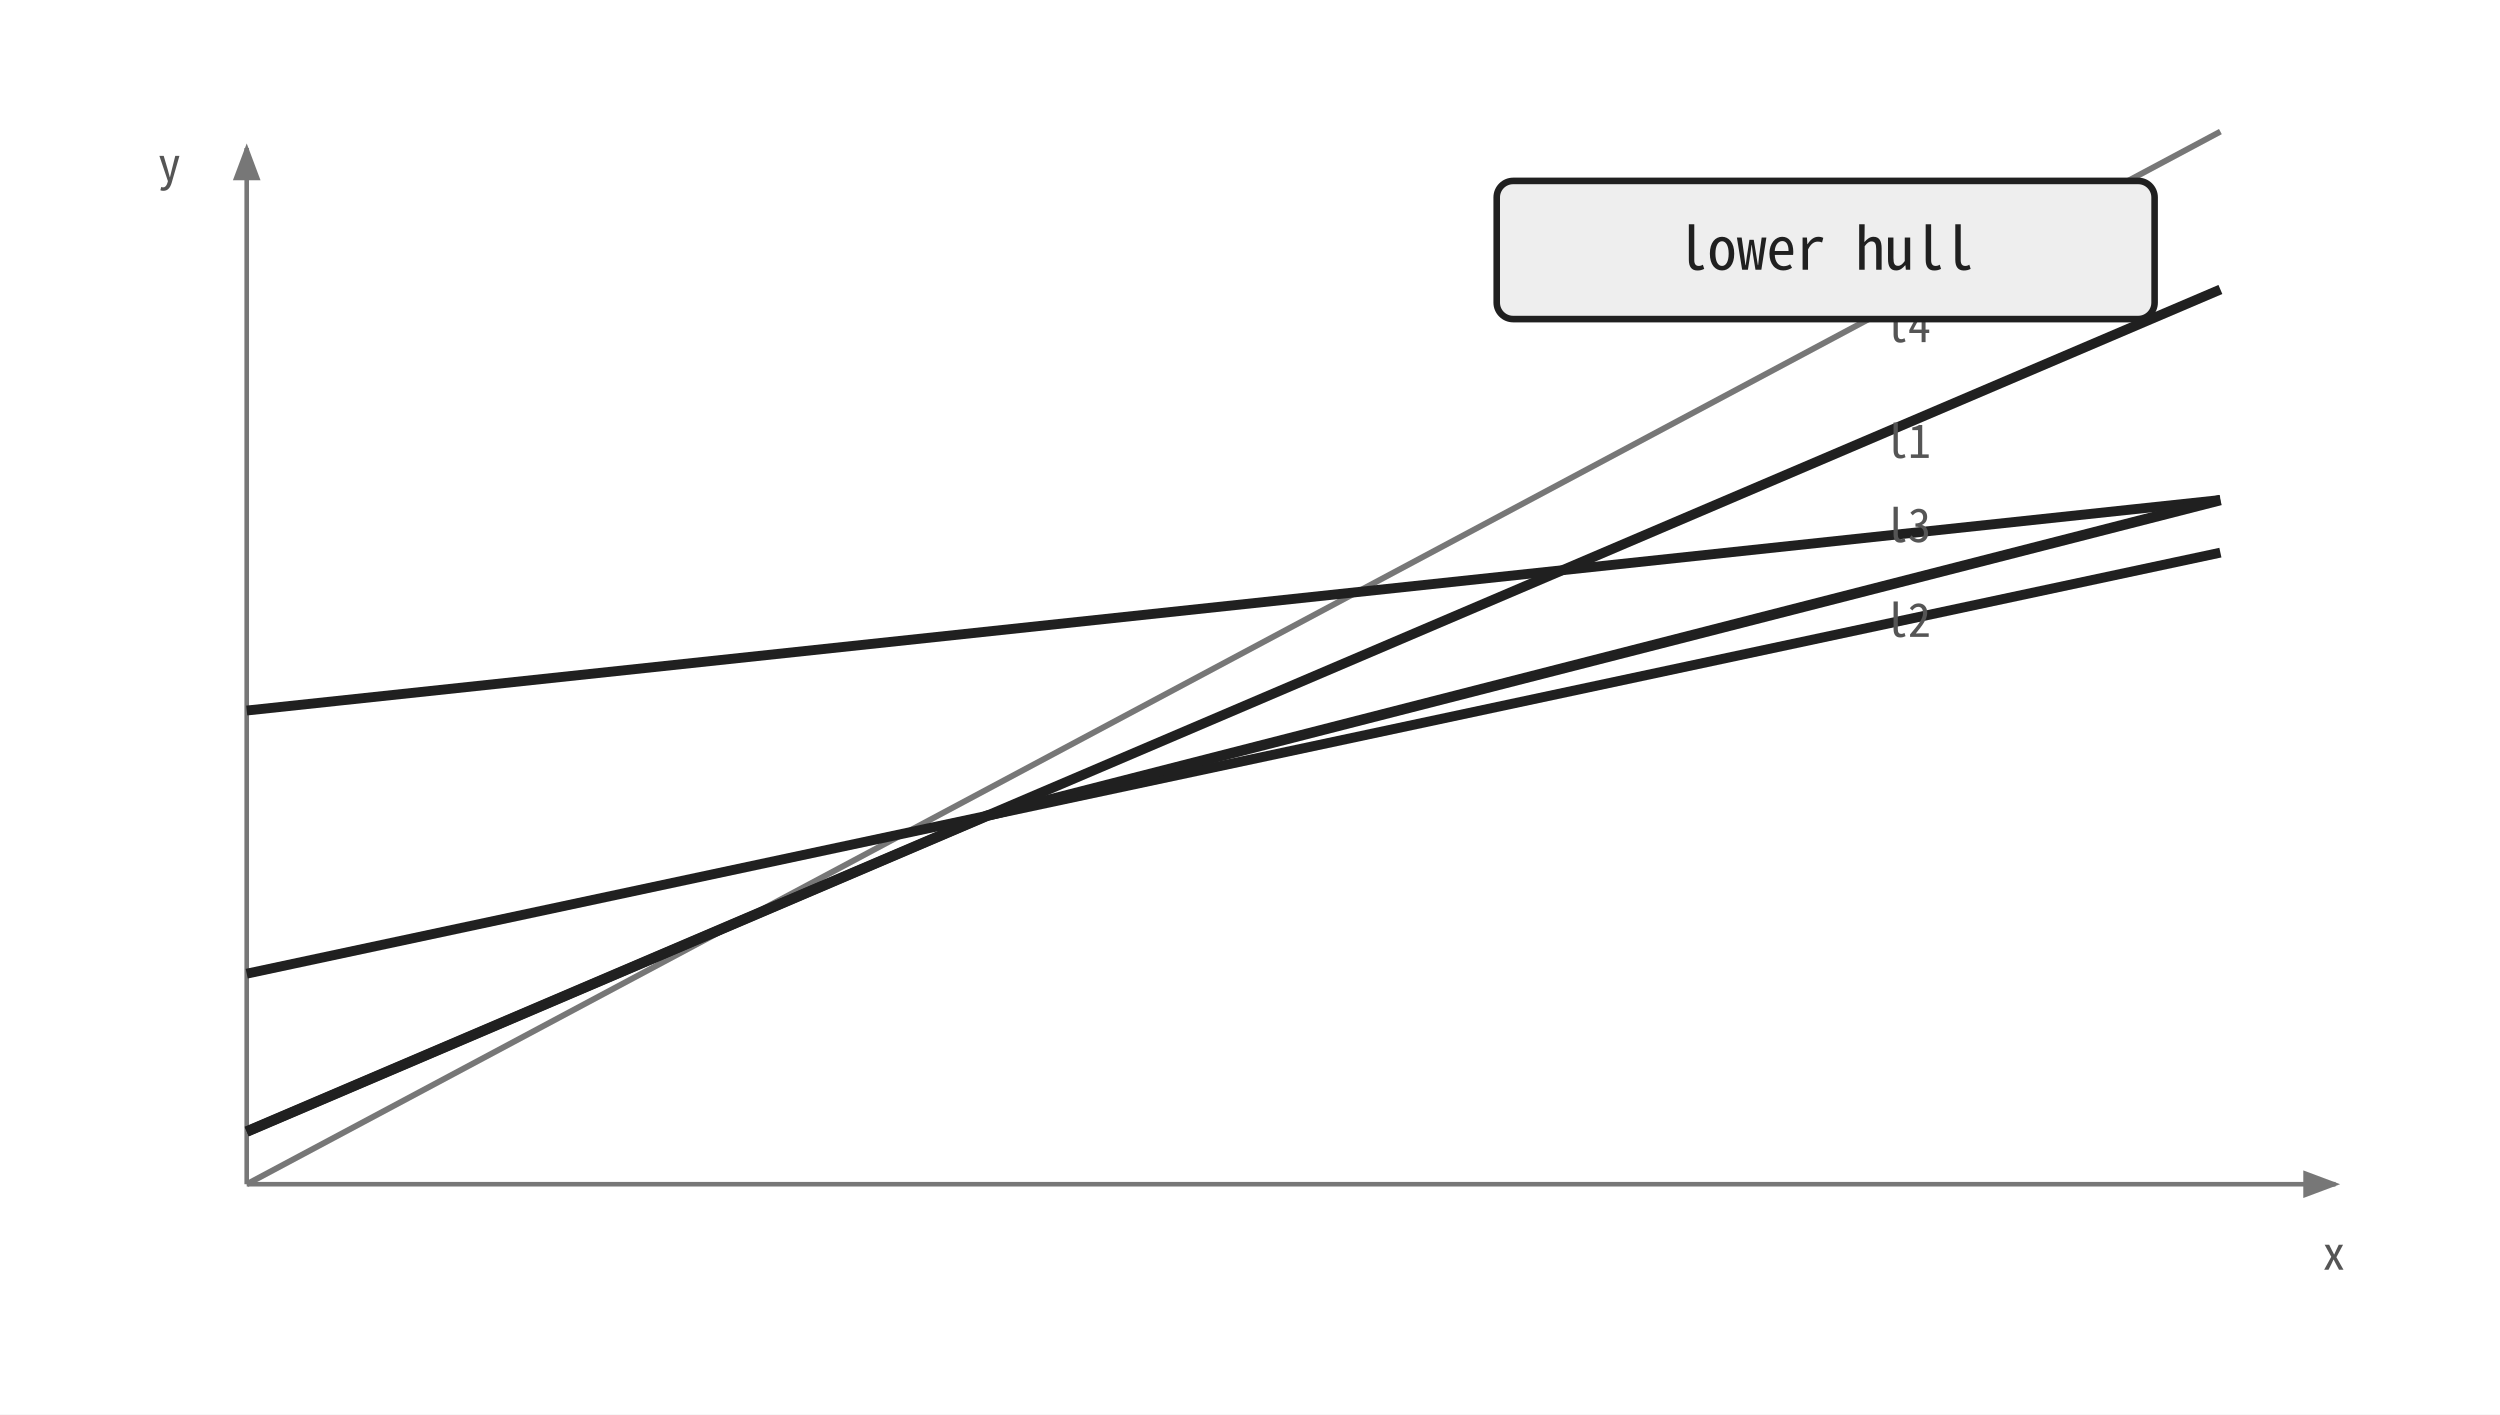
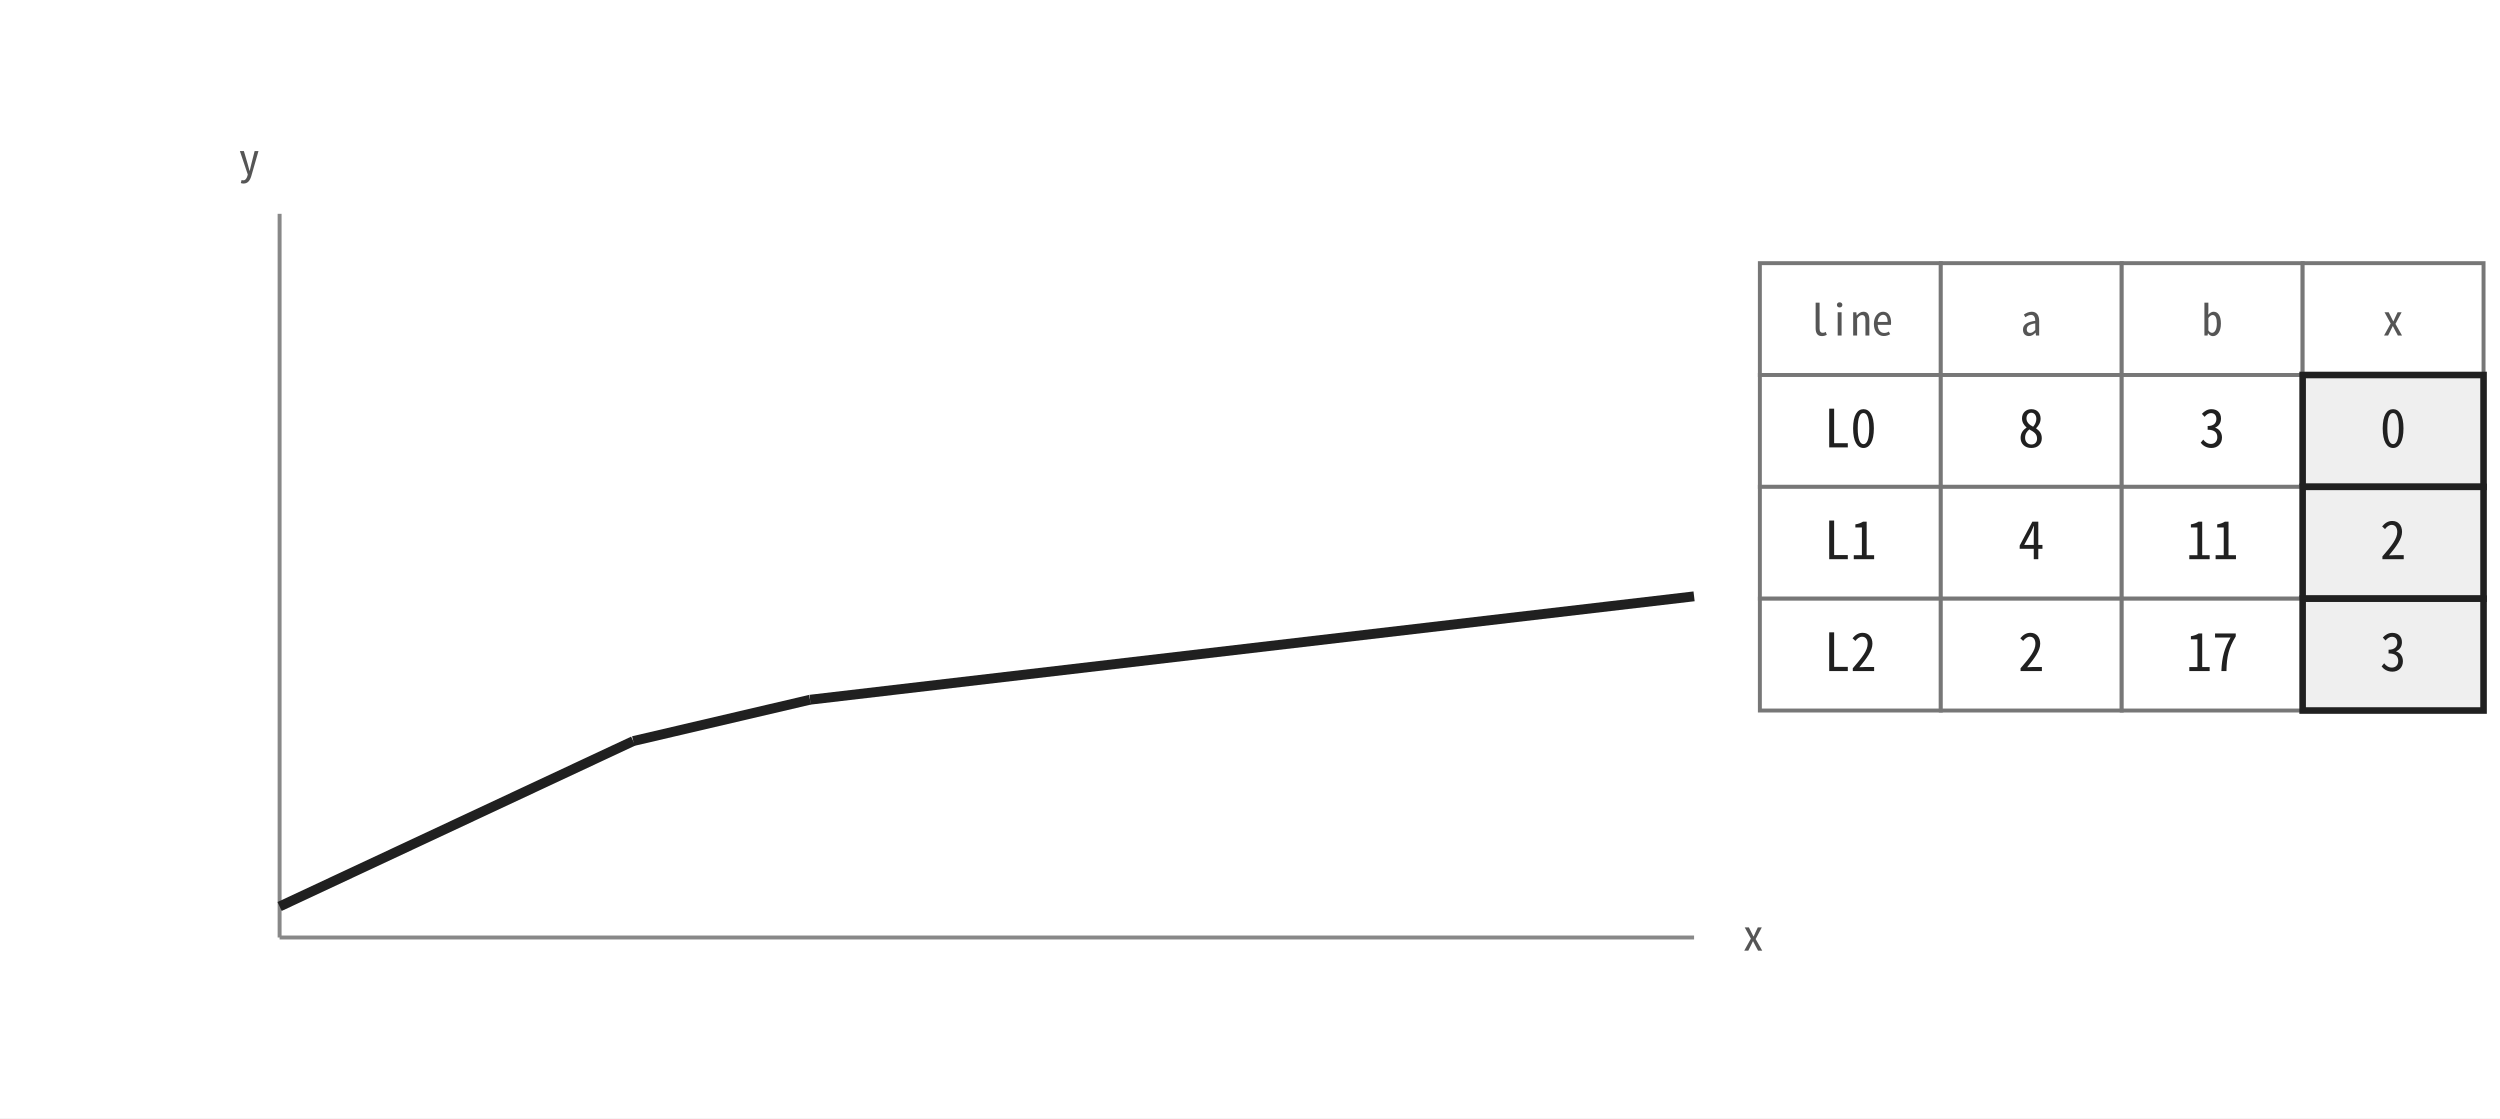
- <svg xmlns="http://www.w3.org/2000/svg" width="760" height="430" viewBox="0 0 760 430">
+ <svg xmlns="http://www.w3.org/2000/svg" width="760" height="340" viewBox="0 0 760 340">
  <rect width="100%" height="100%" fill="white" />
  <style>
text{font-family:"JetBrains Mono","Consolas","Noto Sans Mono CJK KR",monospace;fill:#202020}
- .label{font-size:18px}.small{font-size:14px;fill:#555}.tiny{font-size:13px;fill:#555}
- .axis{stroke:#777;stroke-width:1.4;marker-end:url(#arrowGray)}
- .line{fill:none;stroke:#777;stroke-width:1.8}
- .lineHi{fill:none;stroke:#202020;stroke-width:3}
- .hull{fill:none;stroke:#202020;stroke-width:3.2}
- .dash{fill:none;stroke:#999;stroke-width:1.5;stroke-dasharray:6 5}
- .point{fill:white;stroke:#202020;stroke-width:2}
- .box{fill:white;stroke:#777;stroke-width:1.2;rx:5}.boxHi{fill:#eee;stroke:#202020;stroke-width:2;rx:5}
- .cell{fill:white;stroke:#777;stroke-width:1.2}.cellHi{fill:#eee;stroke:#202020;stroke-width:2}.cellPop{fill:#f7f7f7;stroke:#202020;stroke-width:2;stroke-dasharray:5 4}
- .arrow{fill:none;stroke:#202020;stroke-width:1.7;marker-end:url(#arrow)}
+ .label{font-size:16px}.small{font-size:13px;fill:#555}.tiny{font-size:12px;fill:#555}
+ .axis{stroke:#888;stroke-width:1.2}
+ .line{stroke:#aaa;stroke-width:1.5;fill:none}
+ .lineHi{stroke:#202020;stroke-width:3;fill:none}
+ .lineBad{stroke:#bbb;stroke-width:1.3;stroke-dasharray:5 4;fill:none}
+ .vline{stroke:#202020;stroke-width:1.5;stroke-dasharray:4 4}
+ .point{fill:white;stroke:#202020;stroke-width:1.6}
+ .cell{fill:white;stroke:#777;stroke-width:1.2}
+ .cellHi{fill:#efefef;stroke:#202020;stroke-width:2}
</style>
-   <defs>
-     <marker id="arrow" markerWidth="9" markerHeight="9" refX="7" refY="3" orient="auto">
-       <path d="M0,0 L0,6 L8,3 z" fill="#202020" />
-     </marker>
-     <marker id="arrowGray" markerWidth="9" markerHeight="9" refX="7" refY="3" orient="auto">
-       <path d="M0,0 L0,6 L8,3 z" fill="#777" />
-     </marker>
-   </defs>
-   <line x1="75" y1="360" x2="710" y2="360" class="axis" />
-   <line x1="75" y1="360" x2="75" y2="45" class="axis" />
-   <text x="706" y="386" class="small">x</text>
-   <text x="48" y="55" class="small">y</text>
-   <line x1="75" y1="360.0" x2="675" y2="40.0" class="line" />
-   <text x="573" y="104.0" class="small">l4</text>
-   <line x1="75" y1="344.0" x2="675" y2="88.0" class="lineHi" />
-   <text x="573" y="139.2" class="small">l1</text>
-   <line x1="75" y1="296.0" x2="675" y2="168.0" class="lineHi" />
-   <text x="573" y="193.6" class="small">l2</text>
-   <line x1="75" y1="216.0" x2="675" y2="152.0" class="lineHi" />
-   <text x="573" y="164.8" class="small">l3</text>
-   <polyline points="75,344.0 300.0,248.0 675,152.0" class="hull" />
-   <rect x="455" y="55" width="200" height="42" class="boxHi" />
-   <text x="555.0" y="82.0" text-anchor="middle" class="label">lower hull</text>
+   <line x1="85" y1="285" x2="515" y2="285" class="axis" />
+   <line x1="85" y1="285" x2="85" y2="65" class="axis" />
+   <text x="533" y="289" text-anchor="middle" class="small">x</text>
+   <text x="79" y="53" text-anchor="end" class="small">y</text>
+   <line x1="85.0" y1="275.571" x2="192.5" y2="225.286" class="lineHi" />
+   <line x1="192.5" y1="225.286" x2="246.25" y2="212.714" class="lineHi" />
+   <line x1="246.25" y1="212.714" x2="515.0" y2="181.286" class="lineHi" />
+   <rect x="535" y="80" width="55" height="34" class="cell" />
+   <text x="562.5" y="102" text-anchor="middle" class="small">line</text>
+   <rect x="590" y="80" width="55" height="34" class="cell" />
+   <text x="617.5" y="102" text-anchor="middle" class="small">a</text>
+   <rect x="645" y="80" width="55" height="34" class="cell" />
+   <text x="672.5" y="102" text-anchor="middle" class="small">b</text>
+   <rect x="700" y="80" width="55" height="34" class="cell" />
+   <text x="727.5" y="102" text-anchor="middle" class="small">x</text>
+   <rect x="535" y="114" width="55" height="34" class="cell" />
+   <text x="562.5" y="136" text-anchor="middle" class="label">L0</text>
+   <rect x="590" y="114" width="55" height="34" class="cell" />
+   <text x="617.5" y="136" text-anchor="middle" class="label">8</text>
+   <rect x="645" y="114" width="55" height="34" class="cell" />
+   <text x="672.5" y="136" text-anchor="middle" class="label">3</text>
+   <rect x="700" y="114" width="55" height="34" class="cellHi" />
+   <text x="727.5" y="136" text-anchor="middle" class="label">0</text>
+   <rect x="535" y="148" width="55" height="34" class="cell" />
+   <text x="562.5" y="170" text-anchor="middle" class="label">L1</text>
+   <rect x="590" y="148" width="55" height="34" class="cell" />
+   <text x="617.5" y="170" text-anchor="middle" class="label">4</text>
+   <rect x="645" y="148" width="55" height="34" class="cell" />
+   <text x="672.5" y="170" text-anchor="middle" class="label">11</text>
+   <rect x="700" y="148" width="55" height="34" class="cellHi" />
+   <text x="727.5" y="170" text-anchor="middle" class="label">2</text>
+   <rect x="535" y="182" width="55" height="34" class="cell" />
+   <text x="562.5" y="204" text-anchor="middle" class="label">L2</text>
+   <rect x="590" y="182" width="55" height="34" class="cell" />
+   <text x="617.5" y="204" text-anchor="middle" class="label">2</text>
+   <rect x="645" y="182" width="55" height="34" class="cell" />
+   <text x="672.5" y="204" text-anchor="middle" class="label">17</text>
+   <rect x="700" y="182" width="55" height="34" class="cellHi" />
+   <text x="727.5" y="204" text-anchor="middle" class="label">3</text>
</svg>
